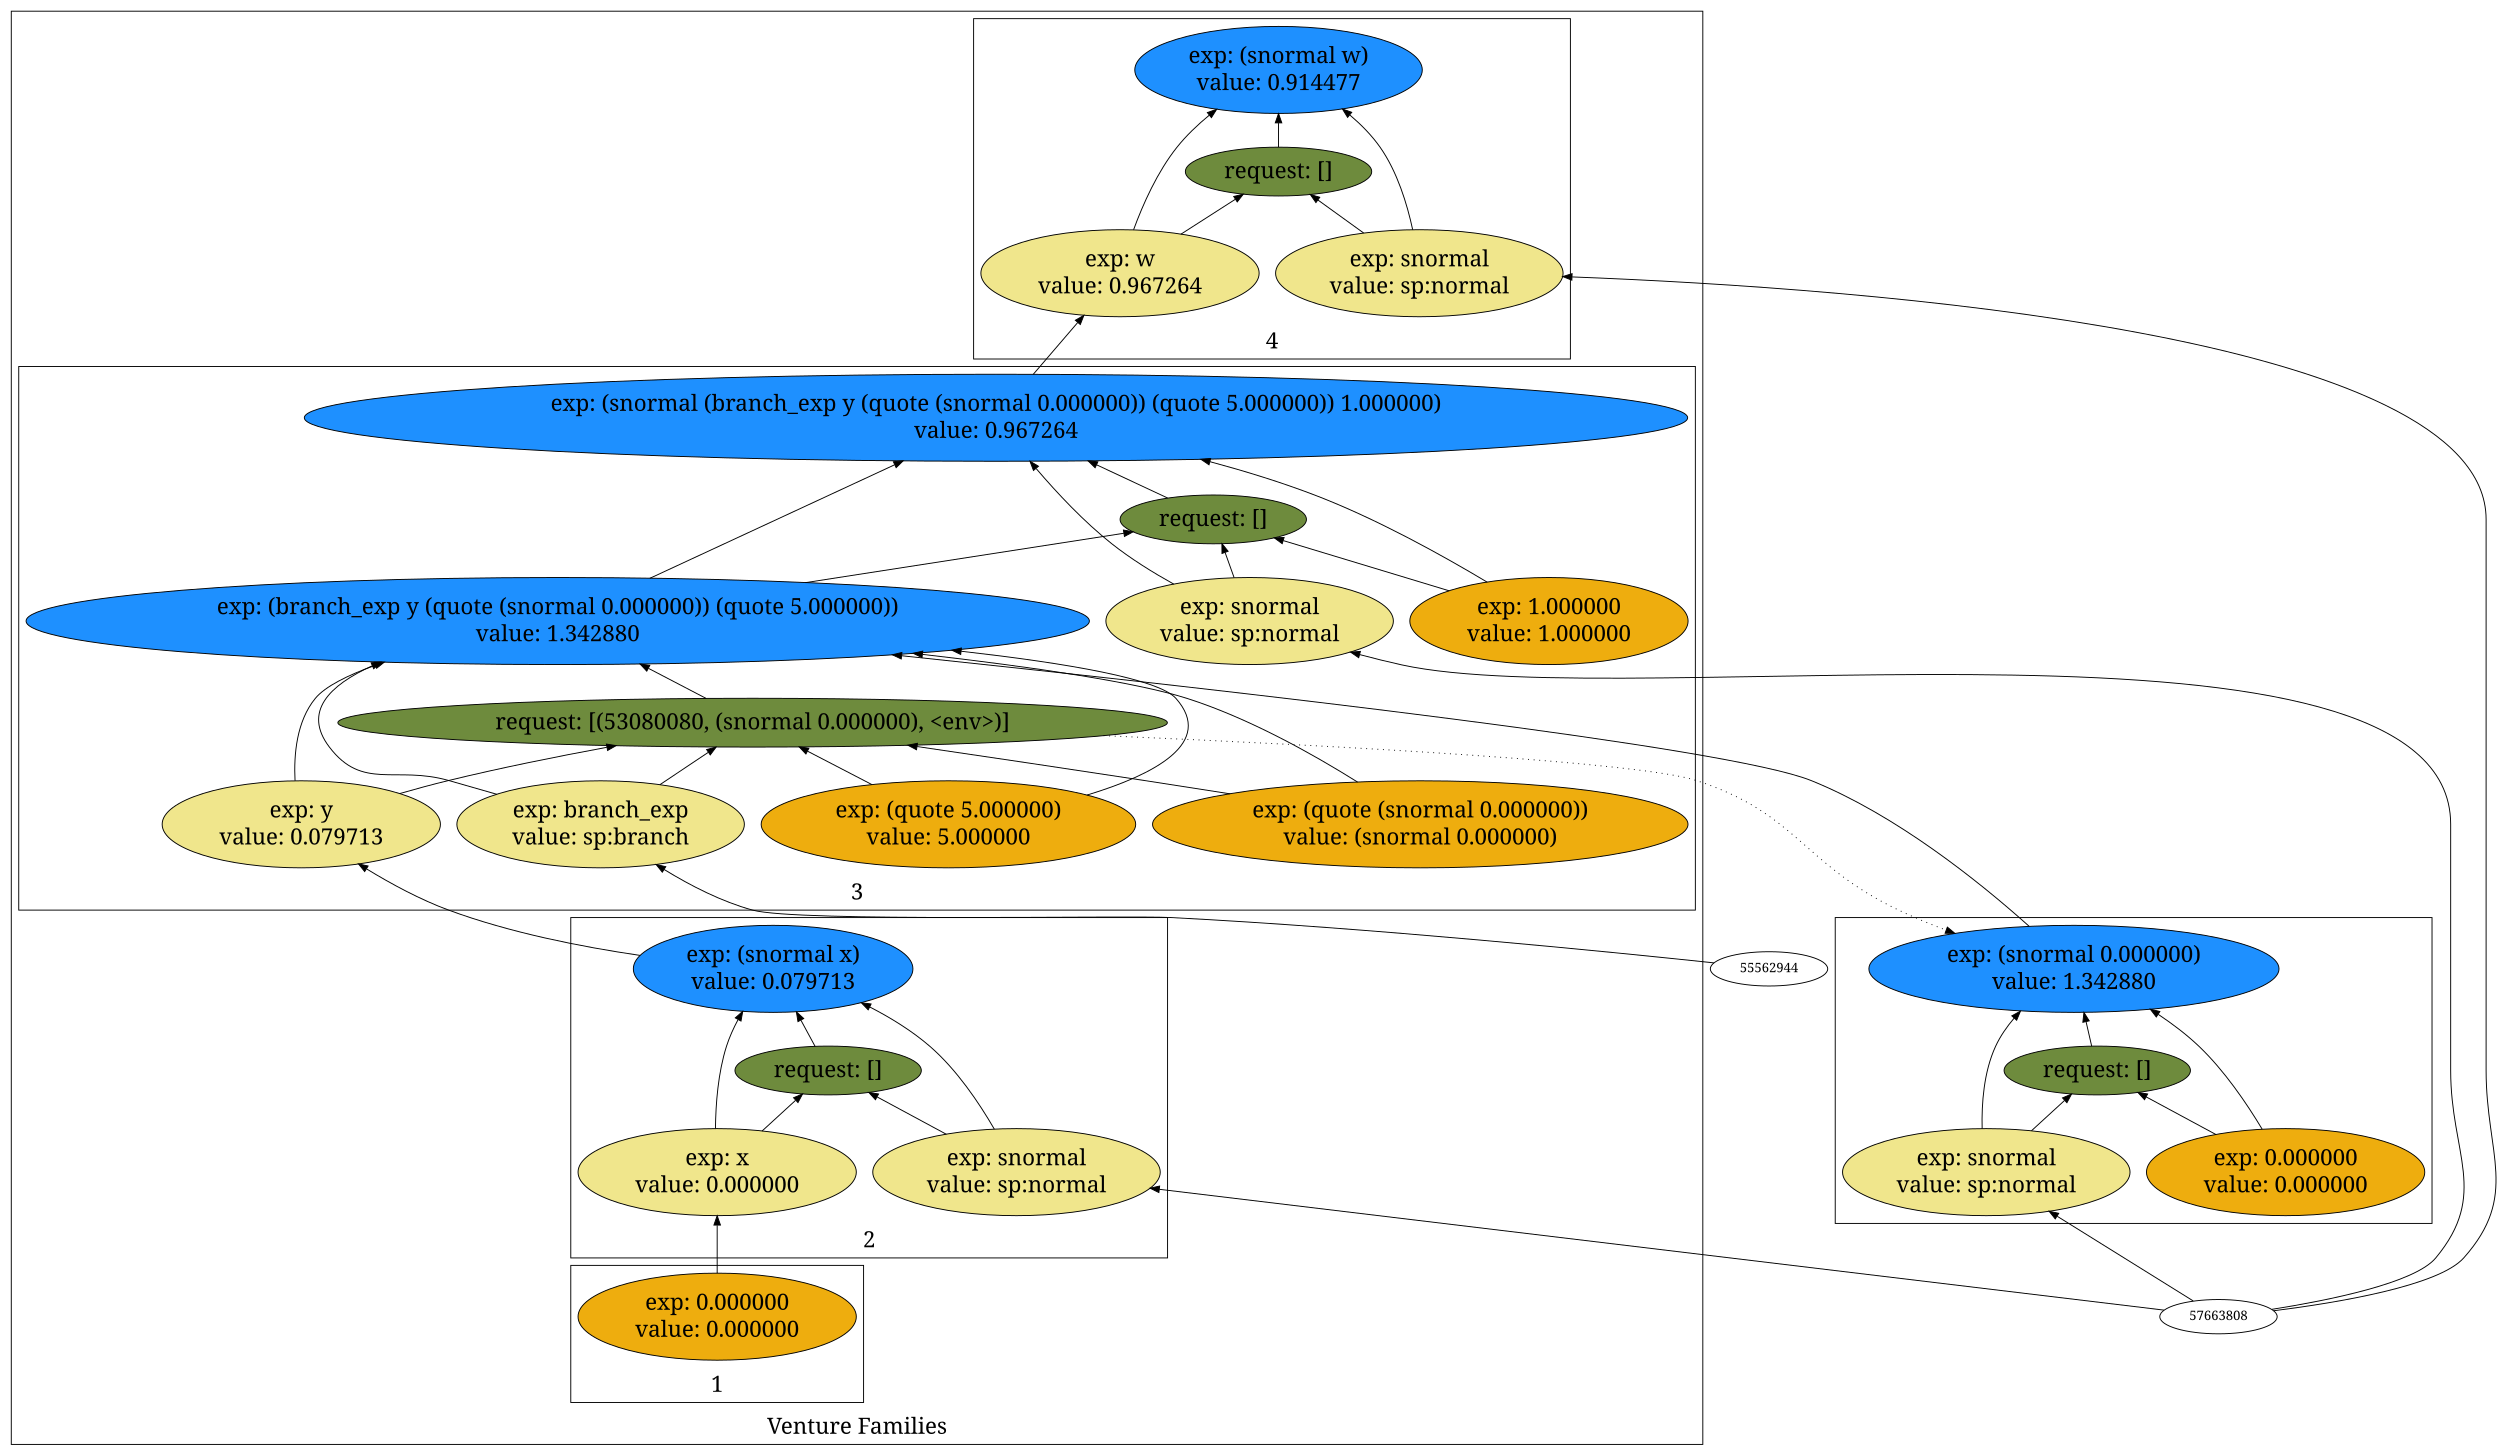
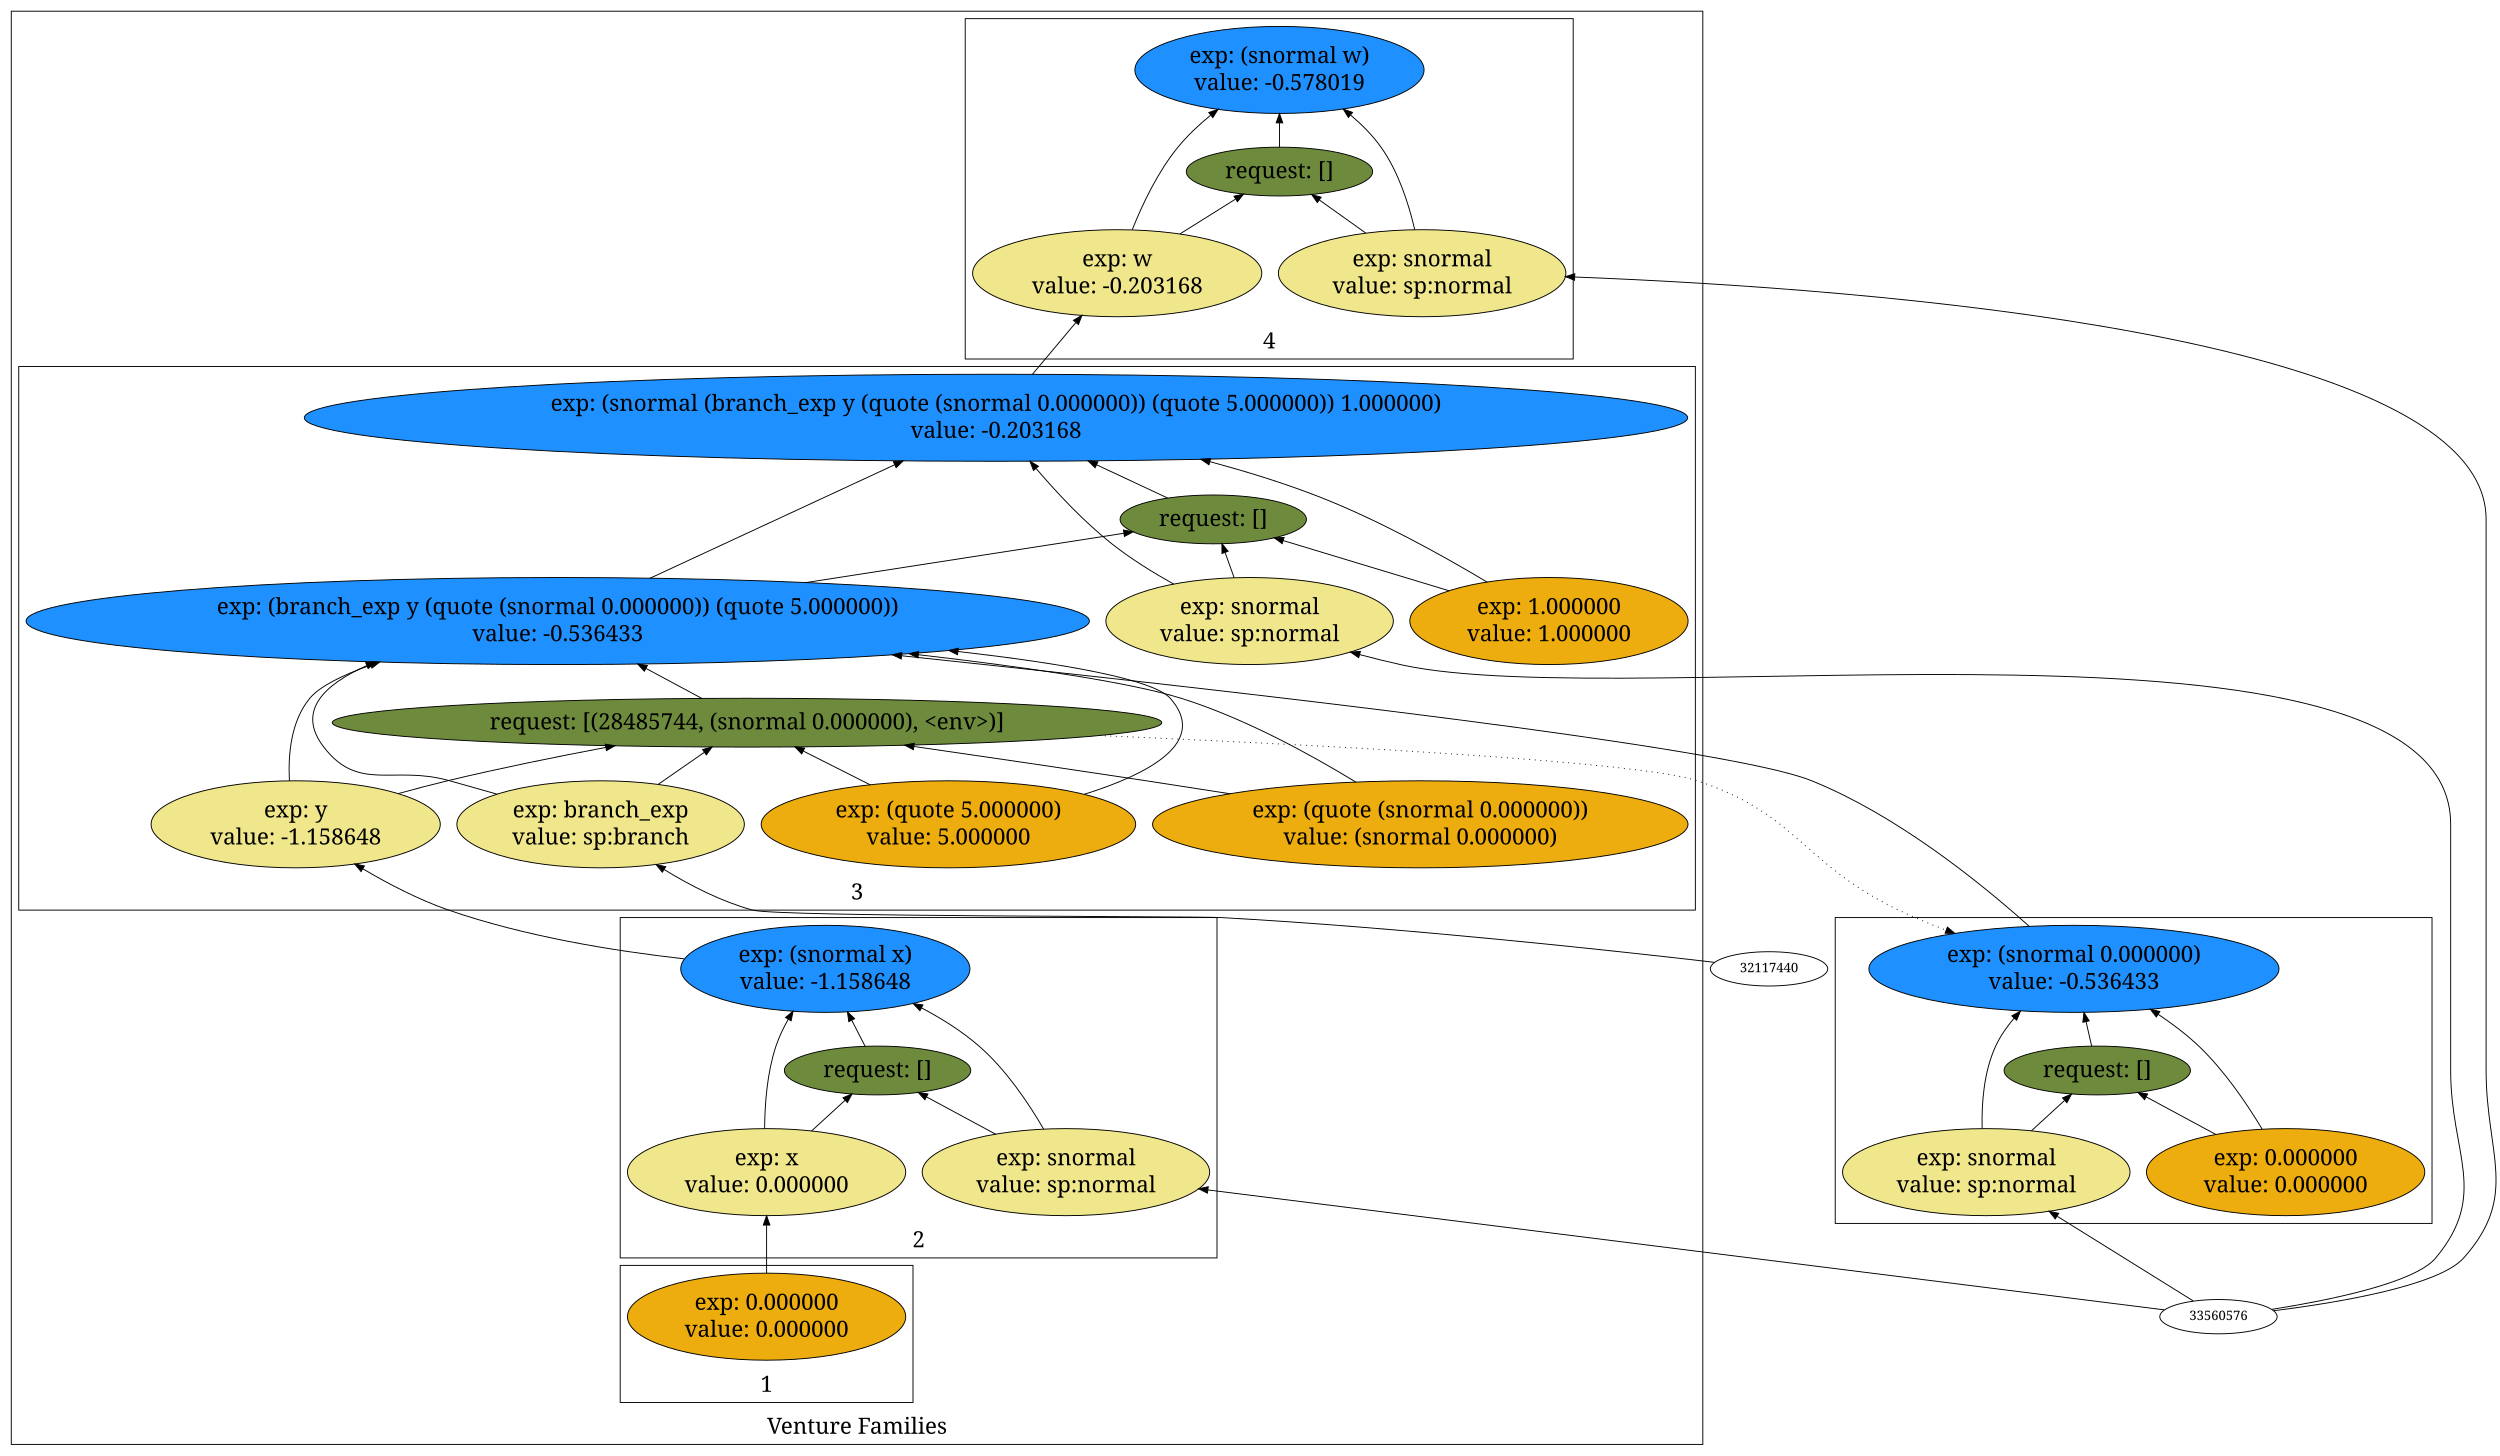
<svg xmlns="http://www.w3.org/2000/svg" width="2681pt" height="1561pt" viewBox="0.00 0.00 2680.80 1561.00">
  <g id="graph1" class="graph" transform="scale(1 1) rotate(0) translate(4 1557)">
    <polygon fill="white" stroke="white" points="-4,5 -4,-1557 2677.8,-1557 2677.8,5 -4,5" />
    <g id="graph2" class="cluster">
      <polygon fill="none" stroke="black" points="8,-8 8,-1545 1822,-1545 1822,-8 8,-8" />
      <text text-anchor="middle" x="915" y="-19.4" font-family="Times Roman,serif" font-size="24.00">Venture Families</text>
    </g>
    <g id="graph3" class="cluster">
-       <polygon fill="none" stroke="black" points="608,-53 608,-200 922,-200 922,-53 608,-53" />
-       <text text-anchor="middle" x="765" y="-64.4" font-family="Times Roman,serif" font-size="24.00">1</text>
+       <polygon fill="none" stroke="black" points="661,-53 661,-200 975,-200 975,-53 661,-53" />
+       <text text-anchor="middle" x="818" y="-64.4" font-family="Times Roman,serif" font-size="24.00">1</text>
    </g>
    <g id="graph4" class="cluster">
-       <polygon fill="none" stroke="black" points="608,-208 608,-573 1248,-573 1248,-208 608,-208" />
-       <text text-anchor="middle" x="928" y="-219.4" font-family="Times Roman,serif" font-size="24.00">2</text>
+       <polygon fill="none" stroke="black" points="661,-208 661,-573 1301,-573 1301,-208 661,-208" />
+       <text text-anchor="middle" x="981" y="-219.4" font-family="Times Roman,serif" font-size="24.00">2</text>
    </g>
    <g id="graph5" class="cluster">
      <polygon fill="none" stroke="black" points="16,-581 16,-1164 1814,-1164 1814,-581 16,-581" />
      <text text-anchor="middle" x="915" y="-592.4" font-family="Times Roman,serif" font-size="24.00">3</text>
    </g>
    <g id="graph6" class="cluster">
-       <polygon fill="none" stroke="black" points="1040,-1172 1040,-1537 1680,-1537 1680,-1172 1040,-1172" />
-       <text text-anchor="middle" x="1360" y="-1183.4" font-family="Times Roman,serif" font-size="24.00">4</text>
+       <polygon fill="none" stroke="black" points="1031,-1172 1031,-1537 1683,-1537 1683,-1172 1031,-1172" />
+       <text text-anchor="middle" x="1357" y="-1183.4" font-family="Times Roman,serif" font-size="24.00">4</text>
    </g>
    <g id="graph7" class="cluster">
      <polygon fill="none" stroke="black" points="1964,-245 1964,-573 2604,-573 2604,-245 1964,-245" />
    </g>
    <g id="node3" class="node">
-       <ellipse fill="#eead0e" stroke="black" cx="765" cy="-145" rx="149.2" ry="46.669" />
-       <text text-anchor="middle" x="765" y="-152.4" font-family="Times Roman,serif" font-size="24.00">exp: 0.000000</text>
-       <text text-anchor="middle" x="765" y="-123.4" font-family="Times Roman,serif" font-size="24.00">value: 0.000000</text>
+       <ellipse fill="#eead0e" stroke="black" cx="818" cy="-145" rx="149.2" ry="46.669" />
+       <text text-anchor="middle" x="818" y="-152.4" font-family="Times Roman,serif" font-size="24.00">exp: 0.000000</text>
+       <text text-anchor="middle" x="818" y="-123.4" font-family="Times Roman,serif" font-size="24.00">value: 0.000000</text>
    </g>
    <g id="node8" class="node">
-       <ellipse fill="khaki" stroke="black" cx="765" cy="-300" rx="149.2" ry="46.669" />
-       <text text-anchor="middle" x="765" y="-307.4" font-family="Times Roman,serif" font-size="24.00">exp: x</text>
-       <text text-anchor="middle" x="765" y="-278.4" font-family="Times Roman,serif" font-size="24.00">value: 0.000000</text>
-     </g>
-     <g id="edge18" class="edge">
-       <path fill="none" stroke="black" d="M765,-191.505C765,-207.677 765,-226.005 765,-242.933" />
-       <polygon fill="black" stroke="black" points="761.5,-243.26 765,-253.26 768.5,-243.26 761.5,-243.26" />
+       <ellipse fill="khaki" stroke="black" cx="818" cy="-300" rx="149.2" ry="46.669" />
+       <text text-anchor="middle" x="818" y="-307.4" font-family="Times Roman,serif" font-size="24.00">exp: x</text>
+       <text text-anchor="middle" x="818" y="-278.4" font-family="Times Roman,serif" font-size="24.00">value: 0.000000</text>
+     </g>
+     <g id="edge86" class="edge">
+       <path fill="none" stroke="black" d="M818,-191.505C818,-207.677 818,-226.005 818,-242.933" />
+       <polygon fill="black" stroke="black" points="814.5,-243.26 818,-253.26 821.5,-243.26 814.5,-243.26" />
    </g>
    <g id="node5" class="node">
-       <ellipse fill="dodgerblue" stroke="black" cx="825" cy="-518" rx="149.907" ry="46.669" />
-       <text text-anchor="middle" x="825" y="-525.4" font-family="Times Roman,serif" font-size="24.00">exp: (snormal x)</text>
-       <text text-anchor="middle" x="825" y="-496.4" font-family="Times Roman,serif" font-size="24.00">value: 0.079713</text>
+       <ellipse fill="dodgerblue" stroke="black" cx="881" cy="-518" rx="155.063" ry="46.669" />
+       <text text-anchor="middle" x="881" y="-525.4" font-family="Times Roman,serif" font-size="24.00">exp: (snormal x)</text>
+       <text text-anchor="middle" x="881" y="-496.4" font-family="Times Roman,serif" font-size="24.00">value: -1.158648</text>
    </g>
    <g id="node16" class="node">
-       <ellipse fill="khaki" stroke="black" cx="319" cy="-673" rx="149.2" ry="46.669" />
-       <text text-anchor="middle" x="319" y="-680.4" font-family="Times Roman,serif" font-size="24.00">exp: y</text>
-       <text text-anchor="middle" x="319" y="-651.4" font-family="Times Roman,serif" font-size="24.00">value: 0.079713</text>
-     </g>
-     <g id="edge42" class="edge">
-       <path fill="none" stroke="black" d="M682.339,-532.423C618.199,-541.781 542.386,-556.896 477,-581 446.764,-592.147 415.66,-608.921 389.133,-625.107" />
-       <polygon fill="black" stroke="black" points="386.979,-622.324 380.32,-630.565 390.665,-628.275 386.979,-622.324" />
+       <ellipse fill="khaki" stroke="black" cx="313" cy="-673" rx="155.063" ry="46.669" />
+       <text text-anchor="middle" x="313" y="-680.4" font-family="Times Roman,serif" font-size="24.00">exp: y</text>
+       <text text-anchor="middle" x="313" y="-651.4" font-family="Times Roman,serif" font-size="24.00">value: -1.158648</text>
+     </g>
+     <g id="edge28" class="edge">
+       <path fill="none" stroke="black" d="M729.69,-528.714C652.48,-537.381 558.009,-552.984 477,-581 445.401,-591.928 412.837,-608.837 385.138,-625.192" />
+       <polygon fill="black" stroke="black" points="383.101,-622.332 376.323,-630.475 386.7,-628.336 383.101,-622.332" />
    </g>
    <g id="node6" class="node">
-       <ellipse fill="#6e8b3d" stroke="black" cx="884" cy="-409" rx="99.91" ry="26.163" />
-       <text text-anchor="middle" x="884" y="-401.9" font-family="Times Roman,serif" font-size="24.00">request: []</text>
-     </g>
-     <g id="edge20" class="edge">
-       <path fill="none" stroke="black" d="M870.018,-434.831C865.426,-443.315 860.133,-453.093 854.826,-462.898" />
-       <polygon fill="black" stroke="black" points="851.65,-461.412 849.968,-471.873 857.806,-464.745 851.65,-461.412" />
+       <ellipse fill="#6e8b3d" stroke="black" cx="937" cy="-409" rx="99.91" ry="26.163" />
+       <text text-anchor="middle" x="937" y="-401.9" font-family="Times Roman,serif" font-size="24.00">request: []</text>
+     </g>
+     <g id="edge88" class="edge">
+       <path fill="none" stroke="black" d="M923.729,-434.831C919.37,-443.315 914.347,-453.093 909.309,-462.898" />
+       <polygon fill="black" stroke="black" points="906.155,-461.379 904.698,-471.873 912.381,-464.578 906.155,-461.379" />
    </g>
    <g id="node7" class="node">
-       <ellipse fill="khaki" stroke="black" cx="1086" cy="-300" rx="154.149" ry="46.669" />
-       <text text-anchor="middle" x="1086" y="-307.4" font-family="Times Roman,serif" font-size="24.00">exp: snormal</text>
-       <text text-anchor="middle" x="1086" y="-278.4" font-family="Times Roman,serif" font-size="24.00">value: sp:normal</text>
-     </g>
-     <g id="edge8" class="edge">
-       <path fill="none" stroke="black" d="M1062.23,-346.076C1045.79,-374.496 1021.73,-410.141 993,-435 973.995,-451.442 951.164,-465.518 928.545,-477.16" />
-       <polygon fill="black" stroke="black" points="926.928,-474.055 919.558,-481.667 930.066,-480.312 926.928,-474.055" />
-     </g>
-     <g id="edge10" class="edge">
-       <path fill="none" stroke="black" d="M1010.78,-340.588C986.136,-353.887 959.294,-368.371 936.68,-380.574" />
-       <polygon fill="black" stroke="black" points="934.728,-377.65 927.59,-385.479 938.053,-383.81 934.728,-377.65" />
-     </g>
-     <g id="edge14" class="edge">
-       <path fill="none" stroke="black" d="M763.165,-346.625C763.418,-373.111 765.95,-406.558 775,-435 778.06,-444.618 782.433,-454.287 787.334,-463.455" />
-       <polygon fill="black" stroke="black" points="784.431,-465.433 792.383,-472.435 790.533,-462.003 784.431,-465.433" />
-     </g>
-     <g id="edge16" class="edge">
-       <path fill="none" stroke="black" d="M813.059,-344.02C825.113,-355.062 837.819,-366.7 849.094,-377.028" />
-       <polygon fill="black" stroke="black" points="846.908,-379.772 856.646,-383.945 851.636,-374.61 846.908,-379.772" />
+       <ellipse fill="khaki" stroke="black" cx="1139" cy="-300" rx="154.149" ry="46.669" />
+       <text text-anchor="middle" x="1139" y="-307.4" font-family="Times Roman,serif" font-size="24.00">exp: snormal</text>
+       <text text-anchor="middle" x="1139" y="-278.4" font-family="Times Roman,serif" font-size="24.00">value: sp:normal</text>
+     </g>
+     <g id="edge76" class="edge">
+       <path fill="none" stroke="black" d="M1115.17,-346.005C1098.7,-374.398 1074.64,-410.038 1046,-435 1027.73,-450.924 1005.86,-464.68 984.116,-476.16" />
+       <polygon fill="black" stroke="black" points="982.435,-473.089 975.144,-480.776 985.638,-479.313 982.435,-473.089" />
+     </g>
+     <g id="edge78" class="edge">
+       <path fill="none" stroke="black" d="M1063.78,-340.588C1039.14,-353.887 1012.29,-368.371 989.68,-380.574" />
+       <polygon fill="black" stroke="black" points="987.728,-377.65 980.59,-385.479 991.053,-383.81 987.728,-377.65" />
+     </g>
+     <g id="edge82" class="edge">
+       <path fill="none" stroke="black" d="M815.882,-346.717C816.045,-373.232 818.58,-406.678 828,-435 831.271,-444.835 835.966,-454.667 841.226,-463.945" />
+       <polygon fill="black" stroke="black" points="838.289,-465.854 846.414,-472.653 844.302,-462.271 838.289,-465.854" />
+     </g>
+     <g id="edge84" class="edge">
+       <path fill="none" stroke="black" d="M866.059,-344.02C878.113,-355.062 890.819,-366.7 902.094,-377.028" />
+       <polygon fill="black" stroke="black" points="899.908,-379.772 909.646,-383.945 904.636,-374.61 899.908,-379.772" />
    </g>
    <g id="node10" class="node">
      <ellipse fill="dodgerblue" stroke="black" cx="1064" cy="-1109" rx="741.755" ry="46.669" />
      <text text-anchor="middle" x="1064" y="-1116.4" font-family="Times Roman,serif" font-size="24.00">exp: (snormal (branch_exp y (quote (snormal 0.000000)) (quote 5.000000)) 1.000000)</text>
-       <text text-anchor="middle" x="1064" y="-1087.4" font-family="Times Roman,serif" font-size="24.00">value: 0.967264</text>
+       <text text-anchor="middle" x="1064" y="-1087.4" font-family="Times Roman,serif" font-size="24.00">value: -0.203168</text>
    </g>
    <g id="node24" class="node">
-       <ellipse fill="khaki" stroke="black" cx="1197" cy="-1264" rx="149.2" ry="46.669" />
-       <text text-anchor="middle" x="1197" y="-1271.4" font-family="Times Roman,serif" font-size="24.00">exp: w</text>
-       <text text-anchor="middle" x="1197" y="-1242.4" font-family="Times Roman,serif" font-size="24.00">value: 0.967264</text>
-     </g>
-     <g id="edge74" class="edge">
-       <path fill="none" stroke="black" d="M1103.9,-1155.51C1118.97,-1173.06 1136.21,-1193.16 1151.73,-1211.24" />
-       <polygon fill="black" stroke="black" points="1149.1,-1213.55 1158.27,-1218.86 1154.41,-1208.99 1149.1,-1213.55" />
+       <ellipse fill="khaki" stroke="black" cx="1194" cy="-1264" rx="155.063" ry="46.669" />
+       <text text-anchor="middle" x="1194" y="-1271.4" font-family="Times Roman,serif" font-size="24.00">exp: w</text>
+       <text text-anchor="middle" x="1194" y="-1242.4" font-family="Times Roman,serif" font-size="24.00">value: -0.203168</text>
+     </g>
+     <g id="edge72" class="edge">
+       <path fill="none" stroke="black" d="M1103,-1155.51C1117.6,-1172.9 1134.28,-1192.8 1149.35,-1210.76" />
+       <polygon fill="black" stroke="black" points="1147.03,-1213.45 1156.14,-1218.86 1152.4,-1208.95 1147.03,-1213.45" />
    </g>
    <g id="node11" class="node">
      <ellipse fill="#6e8b3d" stroke="black" cx="1297" cy="-1000" rx="99.91" ry="26.163" />
      <text text-anchor="middle" x="1297" y="-992.9" font-family="Times Roman,serif" font-size="24.00">request: []</text>
    </g>
-     <g id="edge62" class="edge">
+     <g id="edge48" class="edge">
      <path fill="none" stroke="black" d="M1248.16,-1022.85C1225.95,-1033.24 1198.73,-1045.97 1172.1,-1058.43" />
      <polygon fill="black" stroke="black" points="1170.29,-1055.41 1162.72,-1062.82 1173.26,-1061.75 1170.29,-1055.41" />
    </g>
    <g id="node12" class="node">
      <ellipse fill="khaki" stroke="black" cx="1336" cy="-891" rx="154.149" ry="46.669" />
      <text text-anchor="middle" x="1336" y="-898.4" font-family="Times Roman,serif" font-size="24.00">exp: snormal</text>
      <text text-anchor="middle" x="1336" y="-869.4" font-family="Times Roman,serif" font-size="24.00">value: sp:normal</text>
    </g>
-     <g id="edge22" class="edge">
+     <g id="edge8" class="edge">
      <path fill="none" stroke="black" d="M1254.71,-930.535C1232.17,-943.077 1208.33,-957.912 1188,-974 1158.37,-997.446 1129.56,-1028.18 1107.17,-1054.4" />
      <polygon fill="black" stroke="black" points="1104.21,-1052.48 1100.44,-1062.38 1109.56,-1056.99 1104.21,-1052.48" />
    </g>
-     <g id="edge24" class="edge">
+     <g id="edge10" class="edge">
      <path fill="none" stroke="black" d="M1319.35,-937.542C1316.13,-946.525 1312.81,-955.803 1309.75,-964.371" />
      <polygon fill="black" stroke="black" points="1306.36,-963.449 1306.29,-974.043 1312.95,-965.807 1306.36,-963.449" />
    </g>
    <g id="node13" class="node">
      <ellipse fill="dodgerblue" stroke="black" cx="594" cy="-891" rx="570.135" ry="46.669" />
      <text text-anchor="middle" x="594" y="-898.4" font-family="Times Roman,serif" font-size="24.00">exp: (branch_exp y (quote (snormal 0.000000)) (quote 5.000000))</text>
-       <text text-anchor="middle" x="594" y="-869.4" font-family="Times Roman,serif" font-size="24.00">value: 1.342880</text>
-     </g>
-     <g id="edge28" class="edge">
+       <text text-anchor="middle" x="594" y="-869.4" font-family="Times Roman,serif" font-size="24.00">value: -0.536433</text>
+     </g>
+     <g id="edge14" class="edge">
      <path fill="none" stroke="black" d="M692.814,-936.833C769.528,-972.415 875.808,-1021.71 954.992,-1058.44" />
      <polygon fill="black" stroke="black" points="953.966,-1061.82 964.51,-1062.85 956.911,-1055.47 953.966,-1061.82" />
    </g>
-     <g id="edge30" class="edge">
+     <g id="edge16" class="edge">
      <path fill="none" stroke="black" d="M859.524,-932.169C979.36,-950.75 1113.4,-971.533 1201.15,-985.138" />
      <polygon fill="black" stroke="black" points="1200.67,-988.605 1211.08,-986.679 1201.74,-981.688 1200.67,-988.605" />
    </g>
    <g id="node14" class="node">
-       <ellipse fill="#6e8b3d" stroke="black" cx="803" cy="-782" rx="444.77" ry="26.163" />
-       <text text-anchor="middle" x="803" y="-774.9" font-family="Times Roman,serif" font-size="24.00">request: [(53080080, (snormal 0.000000), &lt;env&gt;)]</text>
-     </g>
-     <g id="edge52" class="edge">
-       <path fill="none" stroke="black" d="M753.205,-807.97C734.611,-817.667 712.8,-829.042 691.388,-840.209" />
-       <polygon fill="black" stroke="black" points="689.495,-837.249 682.247,-844.977 692.732,-843.456 689.495,-837.249" />
+       <ellipse fill="#6e8b3d" stroke="black" cx="797" cy="-782" rx="444.77" ry="26.163" />
+       <text text-anchor="middle" x="797" y="-774.9" font-family="Times Roman,serif" font-size="24.00">request: [(28485744, (snormal 0.000000), &lt;env&gt;)]</text>
+     </g>
+     <g id="edge38" class="edge">
+       <path fill="none" stroke="black" d="M748.634,-807.97C730.574,-817.667 709.389,-829.042 688.592,-840.209" />
+       <polygon fill="black" stroke="black" points="686.868,-837.162 679.713,-844.977 690.179,-843.33 686.868,-837.162" />
    </g>
    <g id="node26" class="node">
      <ellipse fill="dodgerblue" stroke="black" cx="2220" cy="-518" rx="219.91" ry="46.669" />
      <text text-anchor="middle" x="2220" y="-525.4" font-family="Times Roman,serif" font-size="24.00">exp: (snormal 0.000000)</text>
-       <text text-anchor="middle" x="2220" y="-496.4" font-family="Times Roman,serif" font-size="24.00">value: 1.342880</text>
-     </g>
-     <g id="edge56" class="edge">
-       <path fill="none" stroke="black" stroke-dasharray="1,5" d="M1179.34,-768.1C1441.54,-756.849 1754.71,-739.677 1815,-720 1923.88,-684.467 1928.7,-630.46 2032,-581 2048.11,-573.286 2065.41,-566.112 2082.77,-559.574" />
+       <text text-anchor="middle" x="2220" y="-496.4" font-family="Times Roman,serif" font-size="24.00">value: -0.536433</text>
+     </g>
+     <g id="edge42" class="edge">
+       <path fill="none" stroke="black" stroke-dasharray="1,5" d="M1174.55,-768.204C1438.51,-756.986 1754.27,-739.808 1815,-720 1923.89,-684.486 1928.7,-630.46 2032,-581 2048.11,-573.286 2065.41,-566.112 2082.77,-559.574" />
      <polygon fill="black" stroke="black" points="2084.24,-562.761 2092.4,-556.008 2081.81,-556.196 2084.24,-562.761" />
    </g>
    <g id="node15" class="node">
      <ellipse fill="khaki" stroke="black" cx="640" cy="-673" rx="154.149" ry="46.669" />
      <text text-anchor="middle" x="640" y="-680.4" font-family="Times Roman,serif" font-size="24.00">exp: branch_exp</text>
      <text text-anchor="middle" x="640" y="-651.4" font-family="Times Roman,serif" font-size="24.00">value: sp:branch</text>
    </g>
-     <g id="edge32" class="edge">
-       <path fill="none" stroke="black" d="M528.672,-705.206C511.379,-710.178 493.712,-715.241 477,-720 420.164,-736.187 384.685,-708.894 349,-756 320.545,-793.562 348.858,-822.044 394.993,-842.933" />
-       <polygon fill="black" stroke="black" points="393.878,-846.264 404.446,-847.01 396.65,-839.836 393.878,-846.264" />
-     </g>
-     <g id="edge34" class="edge">
-       <path fill="none" stroke="black" d="M703.487,-715.454C720.683,-726.954 739.006,-739.206 755.181,-750.023" />
-       <polygon fill="black" stroke="black" points="753.667,-753.221 763.925,-755.87 757.558,-747.402 753.667,-753.221" />
-     </g>
-     <g id="edge38" class="edge">
-       <path fill="none" stroke="black" d="M312.298,-719.743C310.855,-748.245 314.127,-783.736 334,-808 344.498,-820.818 368.662,-832.826 398.243,-843.511" />
-       <polygon fill="black" stroke="black" points="397.432,-846.935 408.027,-846.933 399.743,-840.328 397.432,-846.935" />
-     </g>
-     <g id="edge40" class="edge">
-       <path fill="none" stroke="black" d="M424.409,-705.964C441.894,-710.968 459.898,-715.841 477,-720 531.94,-733.36 592.668,-745.588 646.671,-755.589" />
-       <polygon fill="black" stroke="black" points="646.205,-759.062 656.674,-757.43 647.473,-752.178 646.205,-759.062" />
+     <g id="edge18" class="edge">
+       <path fill="none" stroke="black" d="M528.721,-705.38C511.421,-710.329 493.739,-715.338 477,-720 417.593,-736.543 380.525,-707.064 343,-756 313.937,-793.902 342.478,-822.415 389.314,-843.23" />
+       <polygon fill="black" stroke="black" points="388.014,-846.481 398.587,-847.16 390.745,-840.035 388.014,-846.481" />
+     </g>
+     <g id="edge20" class="edge">
+       <path fill="none" stroke="black" d="M701.6,-715.767C718.126,-727.241 735.702,-739.443 751.205,-750.206" />
+       <polygon fill="black" stroke="black" points="749.374,-753.196 759.585,-756.024 753.366,-747.446 749.374,-753.196" />
+     </g>
+     <g id="edge24" class="edge">
+       <path fill="none" stroke="black" d="M306.26,-719.466C304.754,-748.041 307.973,-783.71 328,-808 338.737,-821.023 363.385,-833.114 393.563,-843.812" />
+       <polygon fill="black" stroke="black" points="392.501,-847.148 403.096,-847.087 394.776,-840.528 392.501,-847.148" />
+     </g>
+     <g id="edge26" class="edge">
+       <path fill="none" stroke="black" d="M422.92,-705.936C440.922,-710.916 459.43,-715.789 477,-720 531.655,-733.1 592.067,-745.367 645.542,-755.476" />
+       <polygon fill="black" stroke="black" points="644.968,-758.929 655.443,-757.338 646.262,-752.05 644.968,-758.929" />
    </g>
    <g id="node17" class="node">
      <ellipse fill="#eead0e" stroke="black" cx="1519" cy="-673" rx="287.085" ry="46.669" />
      <text text-anchor="middle" x="1519" y="-680.4" font-family="Times Roman,serif" font-size="24.00">exp: (quote (snormal 0.000000))</text>
      <text text-anchor="middle" x="1519" y="-651.4" font-family="Times Roman,serif" font-size="24.00">value: (snormal 0.000000)</text>
    </g>
-     <g id="edge44" class="edge">
-       <path fill="none" stroke="black" d="M1451.79,-718.274C1403.15,-748.746 1334.67,-787.054 1269,-808 1213.94,-825.561 1102.28,-841.829 985.362,-855.224" />
-       <polygon fill="black" stroke="black" points="984.667,-851.781 975.127,-856.388 985.458,-858.736 984.667,-851.781" />
-     </g>
-     <g id="edge46" class="edge">
-       <path fill="none" stroke="black" d="M1314.83,-705.717C1284.07,-710.561 1252.7,-715.45 1223,-720 1143.08,-732.244 1054.53,-745.379 979.421,-756.394" />
-       <polygon fill="black" stroke="black" points="978.774,-752.951 969.388,-757.864 979.79,-759.877 978.774,-752.951" />
+     <g id="edge30" class="edge">
+       <path fill="none" stroke="black" d="M1450.02,-718.214C1400.13,-748.658 1329.99,-786.957 1263,-808 1208.21,-825.211 1097.11,-841.423 980.926,-854.874" />
+       <polygon fill="black" stroke="black" points="980.29,-851.424 970.755,-856.043 981.089,-858.378 980.29,-851.424" />
+     </g>
+     <g id="edge32" class="edge">
+       <path fill="none" stroke="black" d="M1314.84,-705.771C1284.07,-710.607 1252.71,-715.48 1223,-720 1142.03,-732.319 1052.33,-745.452 976.202,-756.445" />
+       <polygon fill="black" stroke="black" points="975.429,-753.02 966.032,-757.912 976.429,-759.948 975.429,-753.02" />
    </g>
    <g id="node18" class="node">
      <ellipse fill="#eead0e" stroke="black" cx="1013" cy="-673" rx="200.818" ry="46.669" />
      <text text-anchor="middle" x="1013" y="-680.4" font-family="Times Roman,serif" font-size="24.00">exp: (quote 5.000000)</text>
      <text text-anchor="middle" x="1013" y="-651.4" font-family="Times Roman,serif" font-size="24.00">value: 5.000000</text>
    </g>
-     <g id="edge48" class="edge">
-       <path fill="none" stroke="black" d="M1161.57,-704.371C1234.58,-726.477 1298.81,-760.633 1257,-808 1238.63,-828.81 1141.33,-845.661 1026.67,-858.605" />
-       <polygon fill="black" stroke="black" points="1026.16,-855.141 1016.61,-859.727 1026.93,-862.098 1026.16,-855.141" />
-     </g>
-     <g id="edge50" class="edge">
-       <path fill="none" stroke="black" d="M930.906,-715.611C907.856,-727.575 883.257,-740.343 861.852,-751.453" />
-       <polygon fill="black" stroke="black" points="860.151,-748.392 852.888,-756.106 863.376,-754.605 860.151,-748.392" />
+     <g id="edge34" class="edge">
+       <path fill="none" stroke="black" d="M1158.48,-705.124C1229.59,-727.457 1291.92,-761.588 1251,-808 1232.83,-828.609 1136.63,-845.399 1023.2,-858.35" />
+       <polygon fill="black" stroke="black" points="1022.79,-854.874 1013.24,-859.472 1023.57,-861.83 1022.79,-854.874" />
+     </g>
+     <g id="edge36" class="edge">
+       <path fill="none" stroke="black" d="M929.18,-715.298C905.208,-727.395 879.56,-740.338 857.297,-751.572" />
+       <polygon fill="black" stroke="black" points="855.652,-748.482 848.301,-756.112 858.806,-754.731 855.652,-748.482" />
    </g>
    <g id="node19" class="node">
      <ellipse fill="#eead0e" stroke="black" cx="1657" cy="-891" rx="149.2" ry="46.669" />
      <text text-anchor="middle" x="1657" y="-898.4" font-family="Times Roman,serif" font-size="24.00">exp: 1.000000</text>
      <text text-anchor="middle" x="1657" y="-869.4" font-family="Times Roman,serif" font-size="24.00">value: 1.000000</text>
    </g>
-     <g id="edge58" class="edge">
+     <g id="edge44" class="edge">
      <path fill="none" stroke="black" d="M1590.78,-932.676C1541.42,-962.218 1471.5,-1000.91 1406,-1026 1370.23,-1039.7 1331.47,-1051.67 1293.34,-1061.93" />
      <polygon fill="black" stroke="black" points="1292.42,-1058.55 1283.66,-1064.5 1294.22,-1065.31 1292.42,-1058.55" />
    </g>
-     <g id="edge60" class="edge">
+     <g id="edge46" class="edge">
      <path fill="none" stroke="black" d="M1549.96,-923.408C1492.72,-940.741 1423.62,-961.662 1372.12,-977.256" />
      <polygon fill="black" stroke="black" points="1370.94,-973.955 1362.39,-980.203 1372.97,-980.655 1370.94,-973.955" />
    </g>
    <g id="node21" class="node">
-       <ellipse fill="dodgerblue" stroke="black" cx="1367" cy="-1482" rx="154.149" ry="46.669" />
-       <text text-anchor="middle" x="1367" y="-1489.4" font-family="Times Roman,serif" font-size="24.00">exp: (snormal w)</text>
-       <text text-anchor="middle" x="1367" y="-1460.4" font-family="Times Roman,serif" font-size="24.00">value: 0.914477</text>
+       <ellipse fill="dodgerblue" stroke="black" cx="1368" cy="-1482" rx="155.063" ry="46.669" />
+       <text text-anchor="middle" x="1368" y="-1489.4" font-family="Times Roman,serif" font-size="24.00">exp: (snormal w)</text>
+       <text text-anchor="middle" x="1368" y="-1460.4" font-family="Times Roman,serif" font-size="24.00">value: -0.578019</text>
    </g>
    <g id="node22" class="node">
-       <ellipse fill="#6e8b3d" stroke="black" cx="1367" cy="-1373" rx="99.91" ry="26.163" />
-       <text text-anchor="middle" x="1367" y="-1365.9" font-family="Times Roman,serif" font-size="24.00">request: []</text>
-     </g>
-     <g id="edge76" class="edge">
-       <path fill="none" stroke="black" d="M1367,-1399.11C1367,-1406.98 1367,-1415.95 1367,-1425" />
-       <polygon fill="black" stroke="black" points="1363.5,-1425.22 1367,-1435.22 1370.5,-1425.22 1363.5,-1425.22" />
+       <ellipse fill="#6e8b3d" stroke="black" cx="1368" cy="-1373" rx="99.91" ry="26.163" />
+       <text text-anchor="middle" x="1368" y="-1365.9" font-family="Times Roman,serif" font-size="24.00">request: []</text>
+     </g>
+     <g id="edge74" class="edge">
+       <path fill="none" stroke="black" d="M1368,-1399.11C1368,-1406.98 1368,-1415.95 1368,-1425" />
+       <polygon fill="black" stroke="black" points="1364.5,-1425.22 1368,-1435.22 1371.5,-1425.22 1364.5,-1425.22" />
    </g>
    <g id="node23" class="node">
-       <ellipse fill="khaki" stroke="black" cx="1518" cy="-1264" rx="154.149" ry="46.669" />
-       <text text-anchor="middle" x="1518" y="-1271.4" font-family="Times Roman,serif" font-size="24.00">exp: snormal</text>
-       <text text-anchor="middle" x="1518" y="-1242.4" font-family="Times Roman,serif" font-size="24.00">value: sp:normal</text>
+       <ellipse fill="khaki" stroke="black" cx="1521" cy="-1264" rx="154.149" ry="46.669" />
+       <text text-anchor="middle" x="1521" y="-1271.4" font-family="Times Roman,serif" font-size="24.00">exp: snormal</text>
+       <text text-anchor="middle" x="1521" y="-1242.4" font-family="Times Roman,serif" font-size="24.00">value: sp:normal</text>
+     </g>
+     <g id="edge62" class="edge">
+       <path fill="none" stroke="black" d="M1513.07,-1310.61C1506.7,-1338.2 1495.63,-1372.77 1477,-1399 1468.02,-1411.65 1456.54,-1423.24 1444.42,-1433.49" />
+       <polygon fill="black" stroke="black" points="1441.93,-1431 1436.38,-1440.03 1446.35,-1436.43 1441.93,-1431" />
    </g>
    <g id="edge64" class="edge">
-       <path fill="none" stroke="black" d="M1510.86,-1310.6C1504.93,-1338.19 1494.37,-1372.76 1476,-1399 1467.1,-1411.71 1455.67,-1423.33 1443.56,-1433.59" />
-       <polygon fill="black" stroke="black" points="1441.07,-1431.1 1435.53,-1440.13 1445.49,-1436.53 1441.07,-1431.1" />
-     </g>
-     <g id="edge66" class="edge">
-       <path fill="none" stroke="black" d="M1458.32,-1307.08C1441.91,-1318.93 1424.45,-1331.53 1409.24,-1342.51" />
-       <polygon fill="black" stroke="black" points="1407.1,-1339.74 1401.04,-1348.43 1411.2,-1345.41 1407.1,-1339.74" />
+       <path fill="none" stroke="black" d="M1460.53,-1307.08C1443.9,-1318.93 1426.21,-1331.53 1410.8,-1342.51" />
+       <polygon fill="black" stroke="black" points="1408.6,-1339.77 1402.49,-1348.43 1412.67,-1345.48 1408.6,-1339.77" />
+     </g>
+     <g id="edge68" class="edge">
+       <path fill="none" stroke="black" d="M1210.08,-1310.56C1221.07,-1338.13 1237.54,-1372.7 1259,-1399 1269.15,-1411.44 1281.52,-1423.09 1294.24,-1433.5" />
+       <polygon fill="black" stroke="black" points="1292.18,-1436.33 1302.19,-1439.82 1296.54,-1430.85 1292.18,-1436.33" />
    </g>
    <g id="edge70" class="edge">
-       <path fill="none" stroke="black" d="M1211.54,-1310.59C1221.66,-1338.17 1237.1,-1372.74 1258,-1399 1267.94,-1411.48 1280.15,-1423.12 1292.76,-1433.51" />
-       <polygon fill="black" stroke="black" points="1290.65,-1436.3 1300.65,-1439.8 1295.02,-1430.83 1290.65,-1436.3" />
-     </g>
-     <g id="edge72" class="edge">
-       <path fill="none" stroke="black" d="M1262.24,-1305.83C1281.71,-1318.32 1302.65,-1331.74 1320.65,-1343.28" />
-       <polygon fill="black" stroke="black" points="1318.92,-1346.33 1329.23,-1348.78 1322.7,-1340.44 1318.92,-1346.33" />
-     </g>
-     <g id="edge54" class="edge">
-       <path fill="none" stroke="black" d="M2171.93,-563.655C2119.03,-611.027 2029.34,-683.223 1938,-720 1849.15,-755.776 1329.23,-815.256 962.783,-853.79" />
-       <polygon fill="black" stroke="black" points="962.38,-850.313 952.801,-854.839 963.111,-857.275 962.38,-850.313" />
+       <path fill="none" stroke="black" d="M1261.27,-1306.14C1281.16,-1318.6 1302.5,-1331.97 1320.83,-1343.45" />
+       <polygon fill="black" stroke="black" points="1319.24,-1346.58 1329.57,-1348.93 1322.95,-1340.65 1319.24,-1346.58" />
+     </g>
+     <g id="edge40" class="edge">
+       <path fill="none" stroke="black" d="M2171.94,-563.672C2119.05,-611.058 2029.36,-683.266 1938,-720 1849.13,-755.735 1329.22,-815.226 962.776,-853.774" />
+       <polygon fill="black" stroke="black" points="962.374,-850.297 952.794,-854.823 963.105,-857.259 962.374,-850.297" />
    </g>
    <g id="node27" class="node">
      <ellipse fill="#6e8b3d" stroke="black" cx="2245" cy="-409" rx="99.91" ry="26.163" />
      <text text-anchor="middle" x="2245" y="-401.9" font-family="Times Roman,serif" font-size="24.00">request: []</text>
    </g>
-     <g id="edge88" class="edge">
+     <g id="edge60" class="edge">
      <path fill="none" stroke="black" d="M2239.01,-435.108C2237.19,-443.064 2235.11,-452.139 2233.01,-461.297" />
      <polygon fill="black" stroke="black" points="2229.55,-460.689 2230.73,-471.218 2236.38,-462.254 2229.55,-460.689" />
    </g>
    <g id="node28" class="node">
      <ellipse fill="khaki" stroke="black" cx="2126" cy="-300" rx="154.149" ry="46.669" />
      <text text-anchor="middle" x="2126" y="-307.4" font-family="Times Roman,serif" font-size="24.00">exp: snormal</text>
      <text text-anchor="middle" x="2126" y="-278.4" font-family="Times Roman,serif" font-size="24.00">value: sp:normal</text>
    </g>
-     <g id="edge78" class="edge">
+     <g id="edge50" class="edge">
      <path fill="none" stroke="black" d="M2121.55,-346.702C2120.87,-373.676 2123.34,-407.583 2136,-435 2140.97,-445.76 2147.98,-455.894 2155.85,-465.134" />
      <polygon fill="black" stroke="black" points="2153.35,-467.589 2162.64,-472.68 2158.56,-462.906 2153.35,-467.589" />
    </g>
-     <g id="edge80" class="edge">
+     <g id="edge52" class="edge">
      <path fill="none" stroke="black" d="M2174.4,-344.334C2186.32,-355.253 2198.86,-366.736 2210,-376.946" />
      <polygon fill="black" stroke="black" points="2207.74,-379.614 2217.47,-383.788 2212.46,-374.452 2207.74,-379.614" />
    </g>
    <g id="node29" class="node">
      <ellipse fill="#eead0e" stroke="black" cx="2447" cy="-300" rx="149.2" ry="46.669" />
      <text text-anchor="middle" x="2447" y="-307.4" font-family="Times Roman,serif" font-size="24.00">exp: 0.000000</text>
      <text text-anchor="middle" x="2447" y="-278.4" font-family="Times Roman,serif" font-size="24.00">value: 0.000000</text>
    </g>
-     <g id="edge84" class="edge">
+     <g id="edge56" class="edge">
      <path fill="none" stroke="black" d="M2421.83,-346.1C2405.08,-374.007 2381.2,-409.09 2354,-435 2340.96,-447.421 2325.77,-458.941 2310.39,-469.203" />
      <polygon fill="black" stroke="black" points="2308.31,-466.381 2301.84,-474.772 2312.13,-472.246 2308.31,-466.381" />
    </g>
-     <g id="edge86" class="edge">
+     <g id="edge58" class="edge">
      <path fill="none" stroke="black" d="M2372.36,-340.278C2347.45,-353.716 2320.25,-368.394 2297.4,-380.722" />
      <polygon fill="black" stroke="black" points="2295.69,-377.67 2288.55,-385.499 2299.01,-383.83 2295.69,-377.67" />
    </g>
    <g id="node32" class="node">
      <ellipse fill="none" stroke="black" cx="2375" cy="-145" rx="62.932" ry="18.385" />
-       <text text-anchor="middle" x="2375" y="-141.4" font-family="Times Roman,serif" font-size="14.00">57663808</text>
+       <text text-anchor="middle" x="2375" y="-141.4" font-family="Times Roman,serif" font-size="14.00">33560576</text>
+     </g>
+     <g id="edge80" class="edge">
+       <path fill="none" stroke="black" d="M2317.04,-152.268C2134.36,-175.178 1566.41,-246.4 1291.35,-280.895" />
+       <polygon fill="black" stroke="black" points="1290.77,-277.439 1281.29,-282.157 1291.64,-284.385 1290.77,-277.439" />
    </g>
    <g id="edge12" class="edge">
-       <path fill="none" stroke="black" d="M2316.69,-152.012C2127.25,-174.792 1524.89,-247.225 1239.18,-281.58" />
-       <polygon fill="black" stroke="black" points="1238.67,-278.117 1229.16,-282.786 1239.5,-285.067 1238.67,-278.117" />
-     </g>
-     <g id="edge26" class="edge">
      <path fill="none" stroke="black" d="M2432.35,-152.876C2493.85,-162.586 2585.71,-181.164 2608,-208 2665.26,-276.94 2624,-319.384 2624,-409 2624,-409 2624,-409 2624,-673 2624,-925.872 1746.01,-789.856 1499,-844 1484.37,-847.207 1469.12,-850.995 1454.07,-855.006" />
      <polygon fill="black" stroke="black" points="1452.96,-851.681 1444.22,-857.671 1454.79,-858.438 1452.96,-851.681" />
    </g>
-     <g id="edge68" class="edge">
-       <path fill="none" stroke="black" d="M2434.21,-151.344C2503.25,-160.03 2611.35,-178.057 2638,-208 2697.81,-275.206 2662,-319.032 2662,-409 2662,-409 2662,-409 2662,-1000 2662,-1198.74 1998.18,-1247.89 1681.87,-1260.03" />
-       <polygon fill="black" stroke="black" points="1681.55,-1256.54 1671.69,-1260.41 1681.82,-1263.53 1681.55,-1256.54" />
-     </g>
-     <g id="edge82" class="edge">
+     <g id="edge66" class="edge">
+       <path fill="none" stroke="black" d="M2434.21,-151.344C2503.25,-160.03 2611.35,-178.057 2638,-208 2697.81,-275.206 2662,-319.032 2662,-409 2662,-409 2662,-409 2662,-1000 2662,-1198.19 2000.34,-1247.62 1684.74,-1259.93" />
+       <polygon fill="black" stroke="black" points="1684.44,-1256.44 1674.58,-1260.32 1684.71,-1263.44 1684.44,-1256.44" />
+     </g>
+     <g id="edge54" class="edge">
      <path fill="none" stroke="black" d="M2347.88,-161.883C2313.16,-183.496 2251.57,-221.832 2202.08,-252.64" />
      <polygon fill="black" stroke="black" points="2199.95,-249.847 2193.31,-258.103 2203.65,-255.789 2199.95,-249.847" />
    </g>
-     <g id="node45" class="node">
+     <g id="node38" class="node">
      <ellipse fill="none" stroke="black" cx="1893" cy="-518" rx="62.932" ry="18.385" />
-       <text text-anchor="middle" x="1893" y="-514.4" font-family="Times Roman,serif" font-size="14.00">55562944</text>
-     </g>
-     <g id="edge36" class="edge">
-       <path fill="none" stroke="black" d="M1833.88,-524.422C1720.97,-536.389 1466.72,-561.888 1252,-573 1202.17,-575.579 851.144,-567.892 803,-581 769.755,-590.052 736.087,-607.388 708.049,-624.593" />
-       <polygon fill="black" stroke="black" points="706.157,-621.648 699.535,-629.919 709.869,-627.583 706.157,-621.648" />
+       <text text-anchor="middle" x="1893" y="-514.4" font-family="Times Roman,serif" font-size="14.00">32117440</text>
+     </g>
+     <g id="edge22" class="edge">
+       <path fill="none" stroke="black" d="M1834.27,-525.011C1728.59,-537.288 1499.26,-562.383 1305,-573 1277.15,-574.522 829.92,-573.698 803,-581 769.747,-590.02 736.077,-607.351 708.04,-624.561" />
+       <polygon fill="black" stroke="black" points="706.147,-621.616 699.527,-629.888 709.861,-627.55 706.147,-621.616" />
    </g>
  </g>
</svg>
